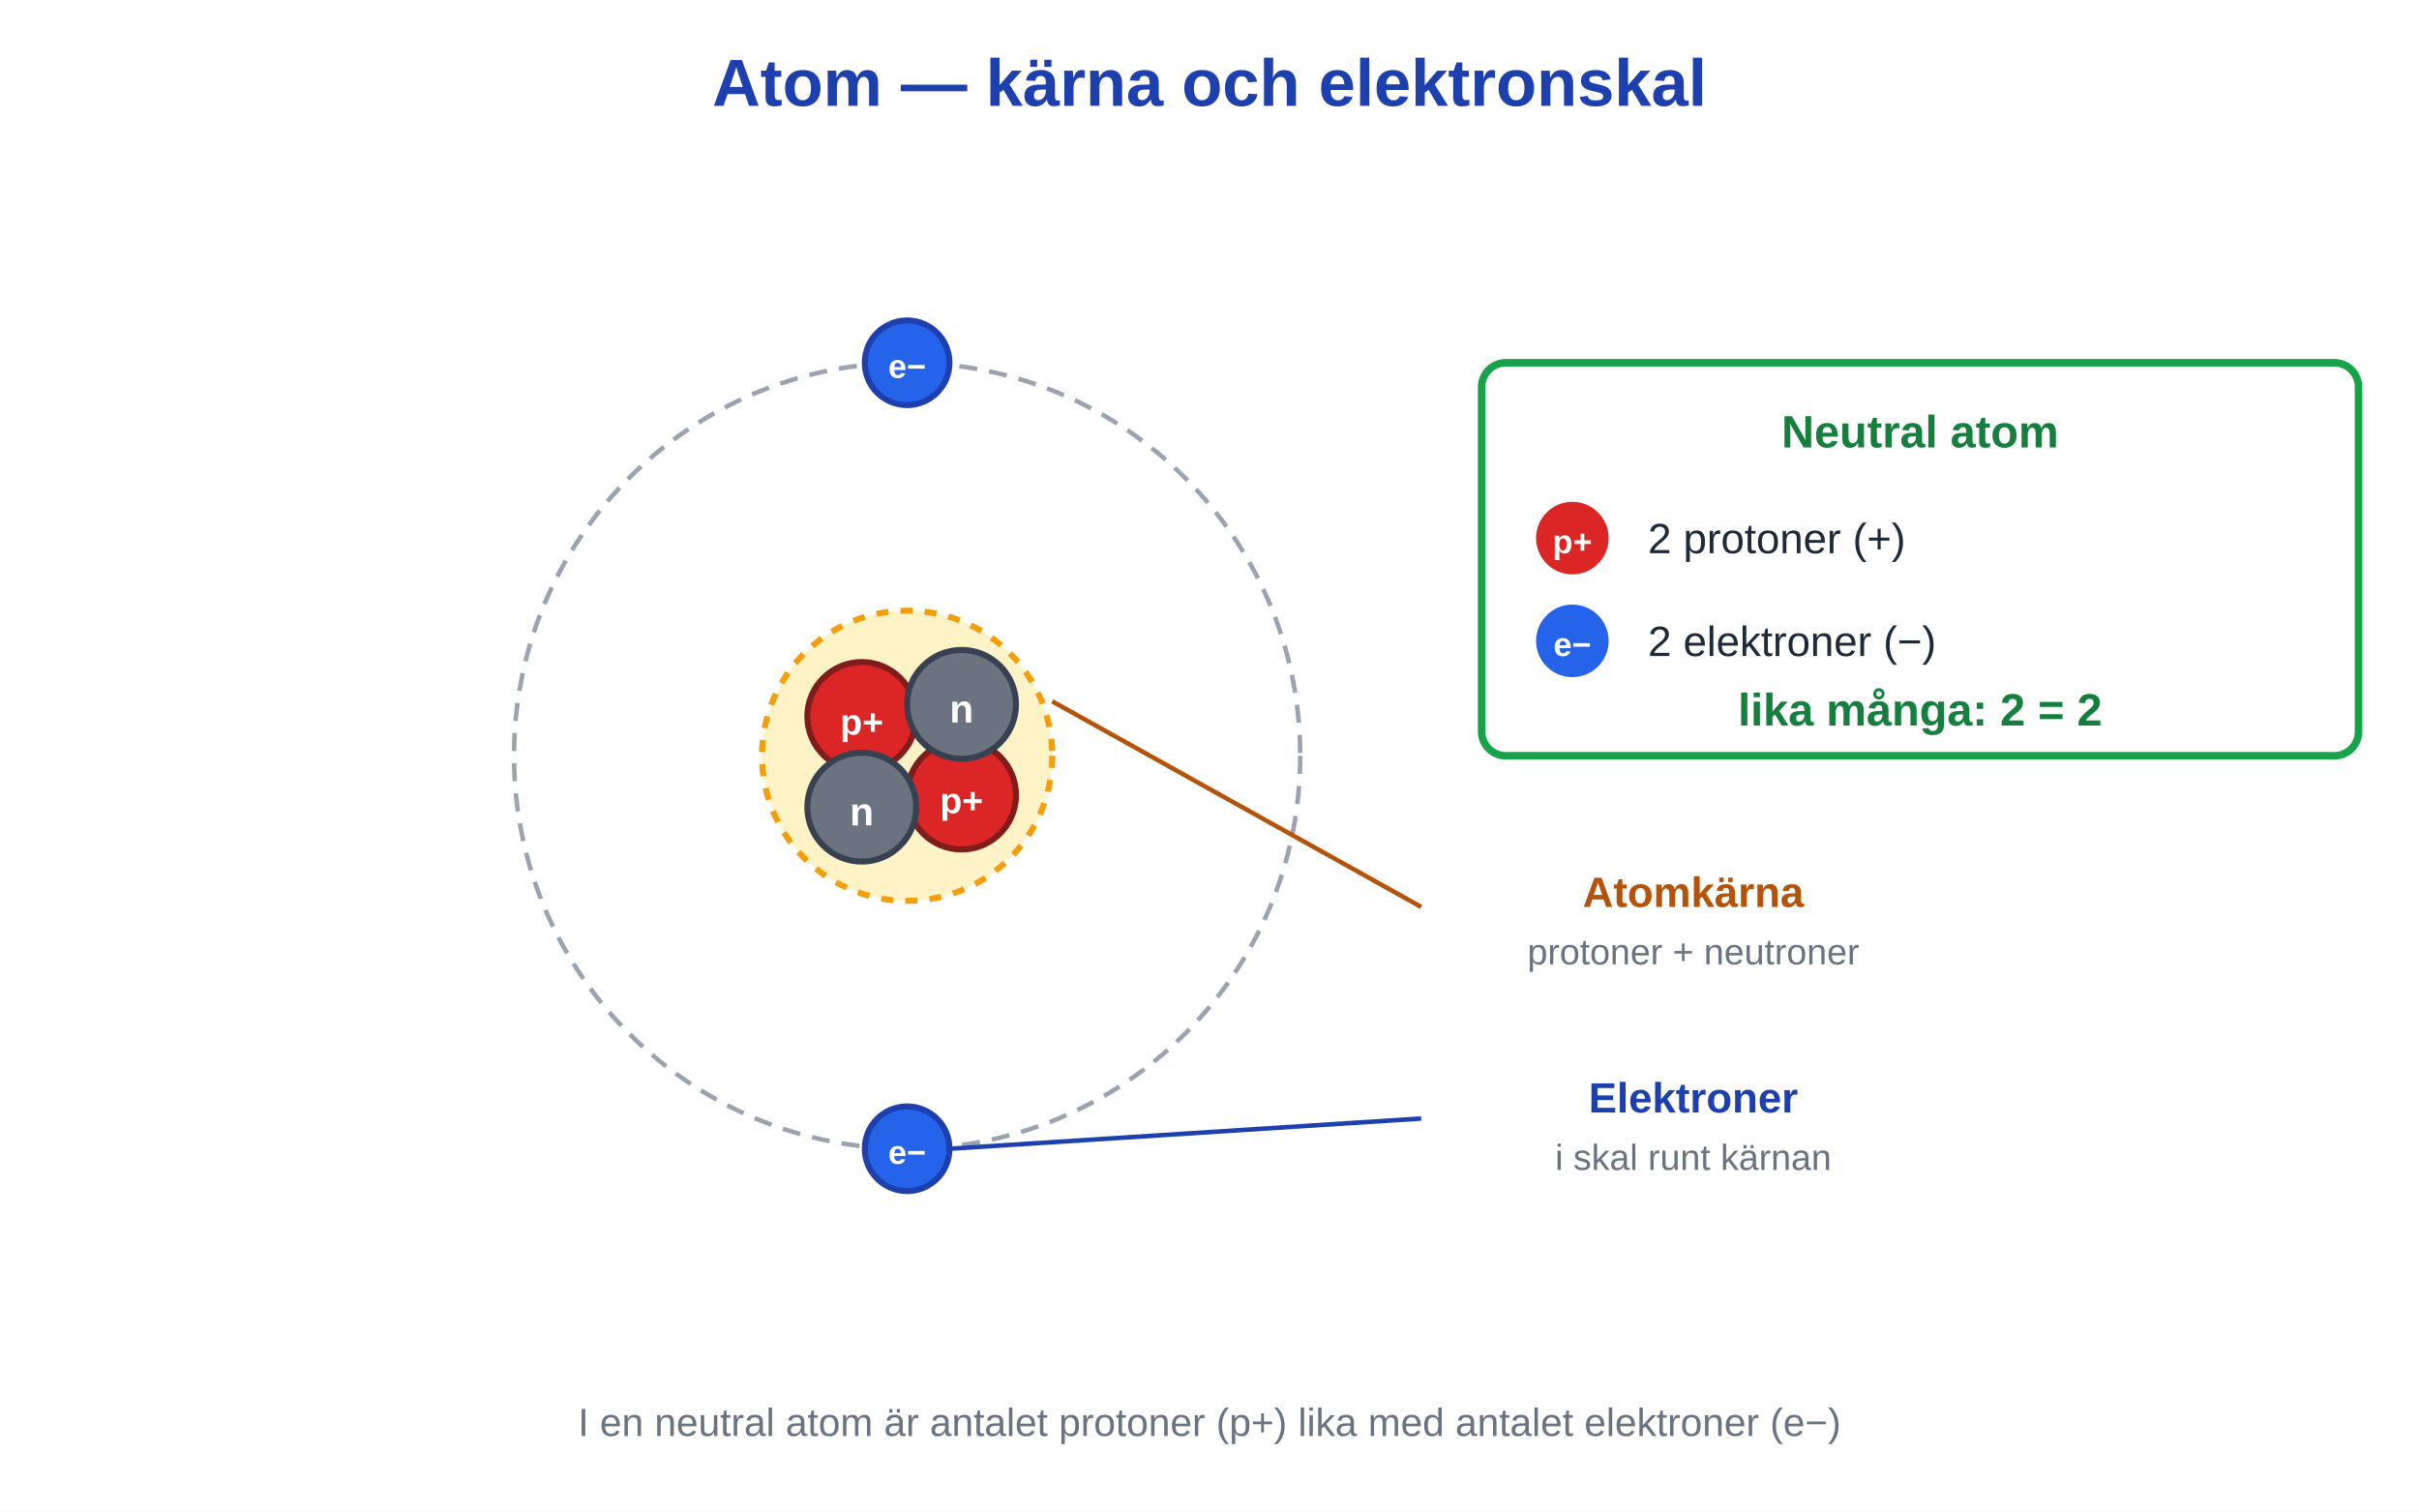
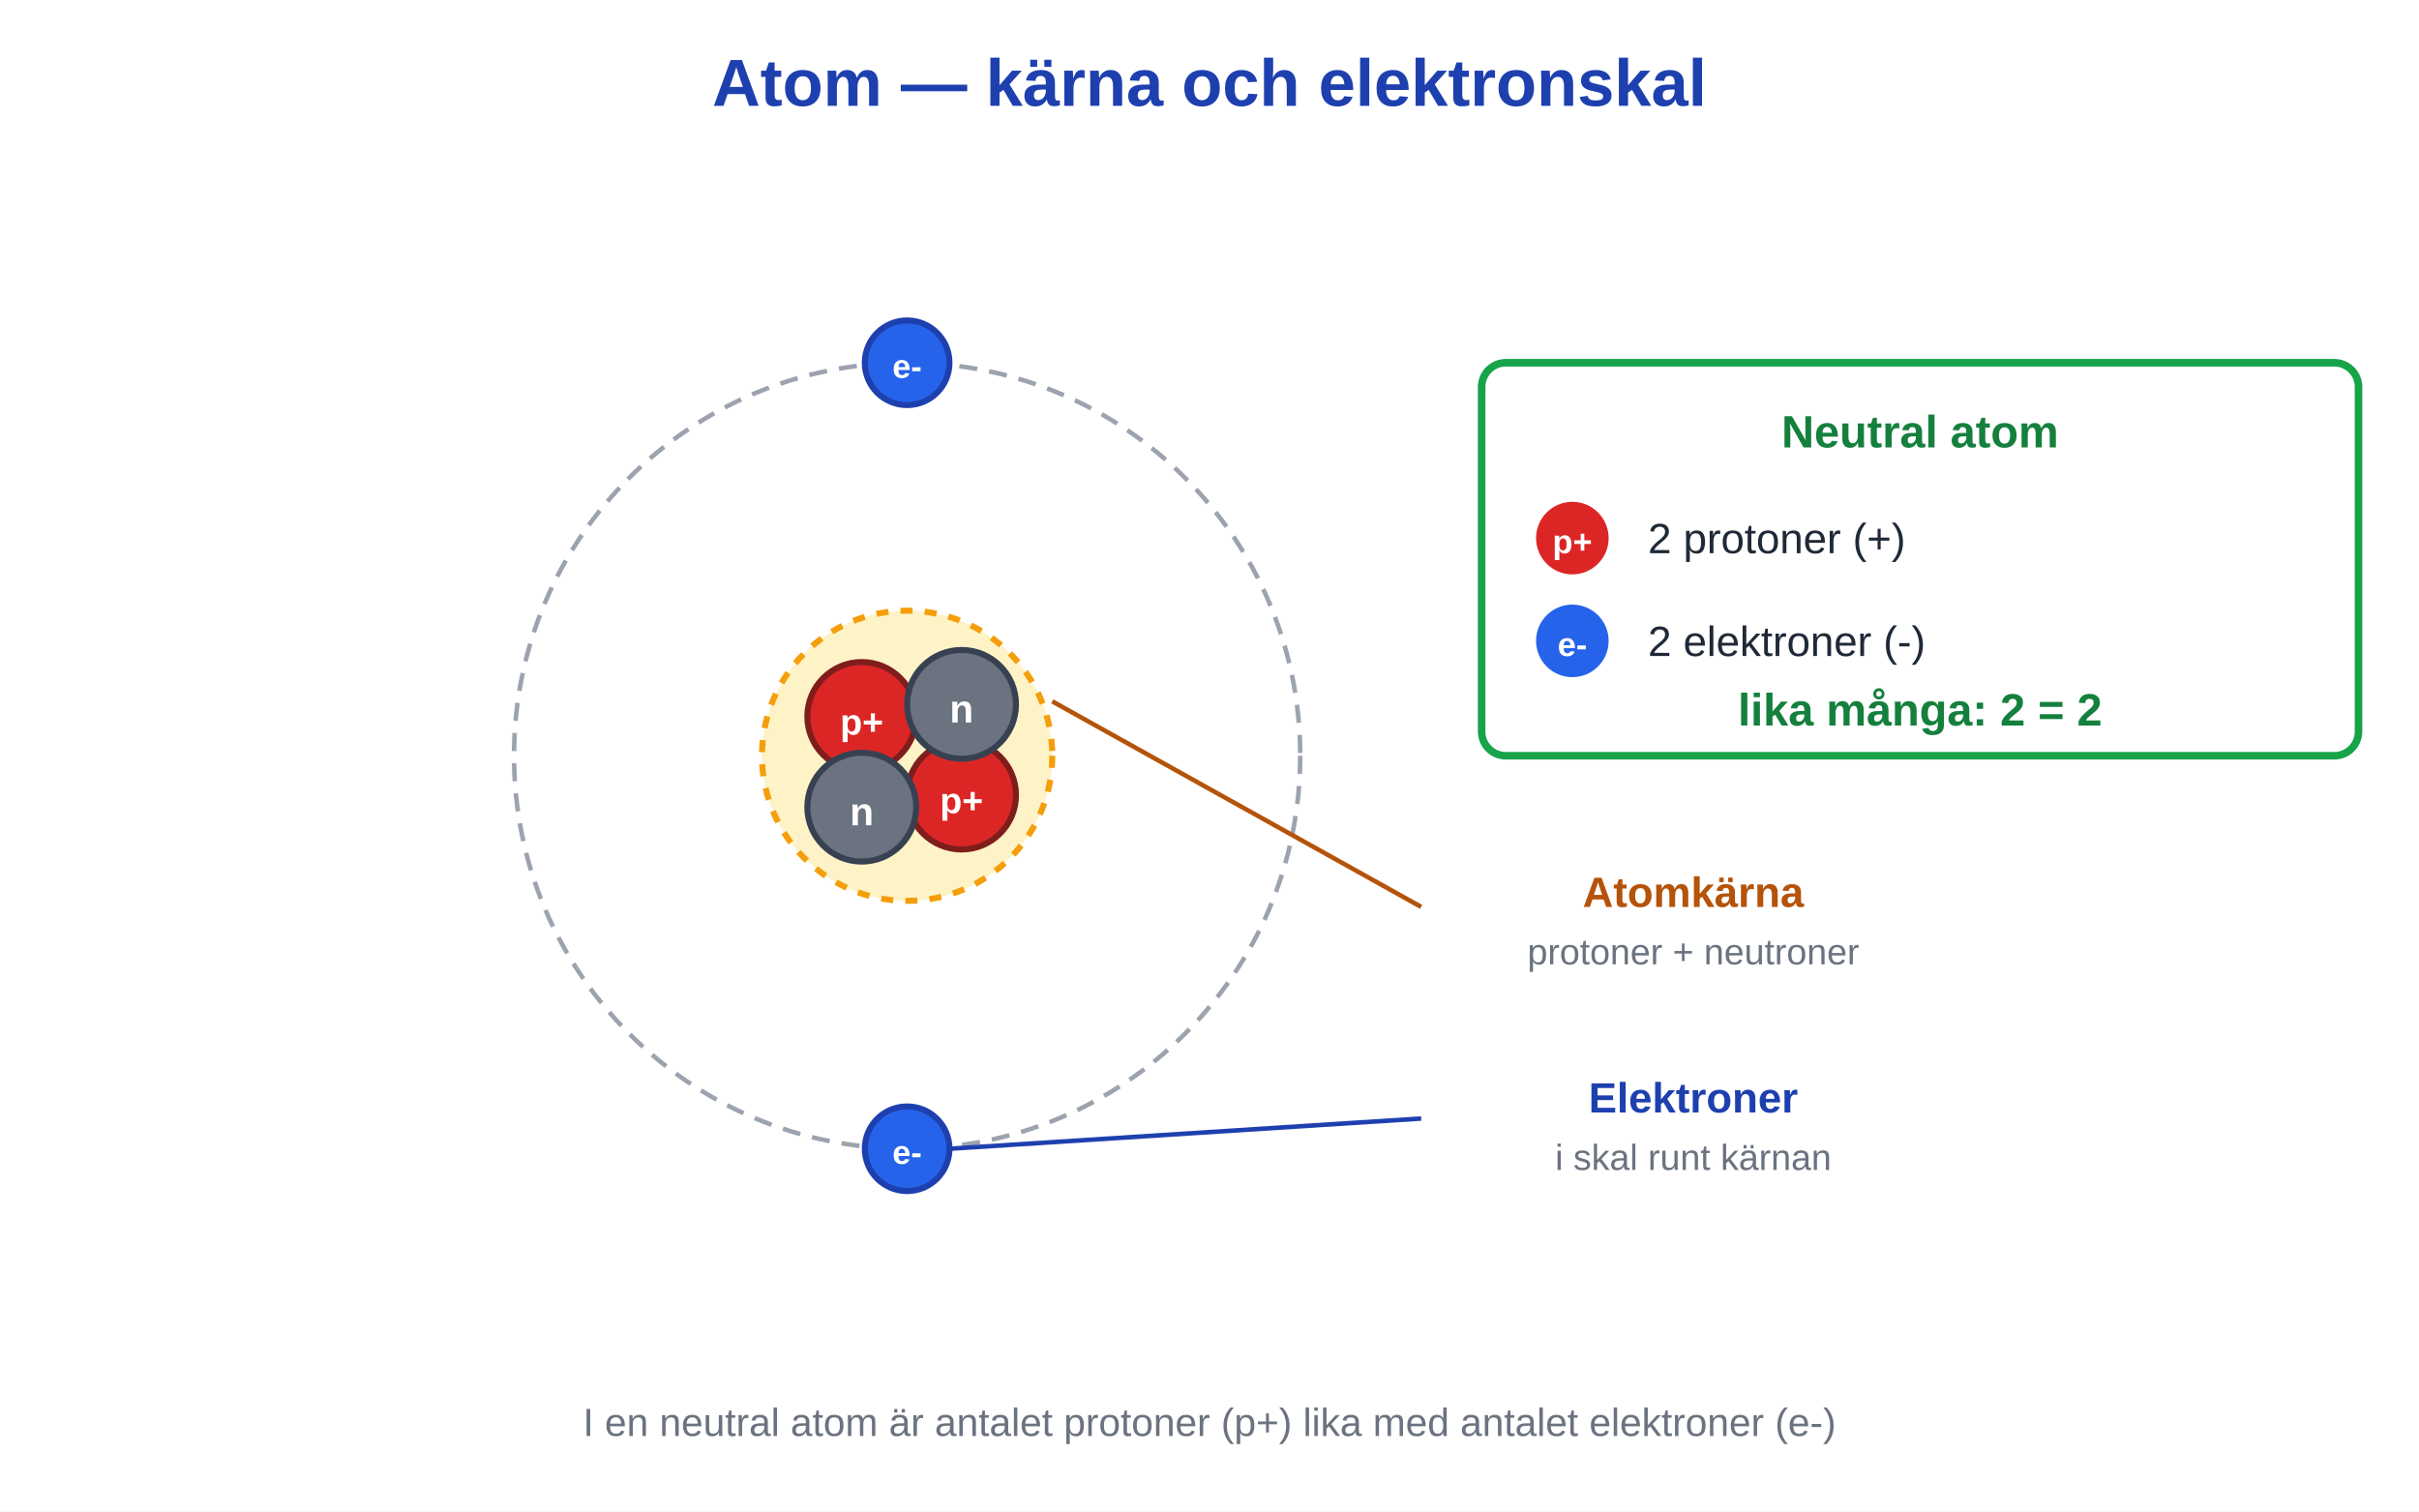
<svg xmlns="http://www.w3.org/2000/svg" viewBox="0 0 800 500" width="800" height="500">
  <rect width="800" height="500" fill="white" />
  <text x="400" y="35" font-family="Arial,sans-serif" font-size="22" fill="#1e40af" text-anchor="middle" font-weight="bold">Atom — kärna och elektronskal</text>
  <circle cx="300" cy="250" r="130" fill="none" stroke="#9ca3af" stroke-width="1.5" stroke-dasharray="6,4" />
  <circle cx="300" cy="250" r="48" fill="#fef3c7" stroke="#f59e0b" stroke-width="2" stroke-dasharray="4,4" />
  <circle cx="285" cy="237" r="18" fill="#dc2626" stroke="#7f1d1d" stroke-width="2" />
  <text x="285" y="243" font-family="Arial,sans-serif" font-size="12" fill="white" text-anchor="middle" font-weight="bold">p+</text>
  <circle cx="318" cy="263" r="18" fill="#dc2626" stroke="#7f1d1d" stroke-width="2" />
  <text x="318" y="269" font-family="Arial,sans-serif" font-size="12" fill="white" text-anchor="middle" font-weight="bold">p+</text>
  <circle cx="285" cy="267" r="18" fill="#6b7280" stroke="#374151" stroke-width="2" />
  <text x="285" y="273" font-family="Arial,sans-serif" font-size="13" fill="white" text-anchor="middle" font-weight="bold">n</text>
  <circle cx="318" cy="233" r="18" fill="#6b7280" stroke="#374151" stroke-width="2" />
  <text x="318" y="239" font-family="Arial,sans-serif" font-size="13" fill="white" text-anchor="middle" font-weight="bold">n</text>
  <circle cx="300" cy="120" r="14" fill="#2563eb" stroke="#1e40af" stroke-width="2" />
-   <text x="300" y="125" font-family="Arial,sans-serif" font-size="11" fill="white" text-anchor="middle" font-weight="bold">e−</text>
+   <text x="300" y="125" font-family="Arial,sans-serif" font-size="11" fill="white" text-anchor="middle" font-weight="bold">e-</text>
  <circle cx="300" cy="380" r="14" fill="#2563eb" stroke="#1e40af" stroke-width="2" />
-   <text x="300" y="385" font-family="Arial,sans-serif" font-size="11" fill="white" text-anchor="middle" font-weight="bold">e−</text>
+   <text x="300" y="385" font-family="Arial,sans-serif" font-size="11" fill="white" text-anchor="middle" font-weight="bold">e-</text>
  <rect x="490" y="120" width="290" height="130" rx="8" fill="white" stroke="#16a34a" stroke-width="2.5" />
  <text x="635" y="148" font-family="Arial,sans-serif" font-size="15" fill="#15803d" text-anchor="middle" font-weight="bold">Neutral atom</text>
  <circle cx="520" cy="178" r="12" fill="#dc2626" />
  <text x="520" y="183" font-family="Arial,sans-serif" font-size="11" fill="white" text-anchor="middle" font-weight="bold">p+</text>
  <text x="545" y="183" font-family="Arial,sans-serif" font-size="14" fill="#1f2937" text-anchor="start">2 protoner (+)</text>
  <circle cx="520" cy="212" r="12" fill="#2563eb" />
-   <text x="520" y="217" font-family="Arial,sans-serif" font-size="11" fill="white" text-anchor="middle" font-weight="bold">e−</text>
-   <text x="545" y="217" font-family="Arial,sans-serif" font-size="14" fill="#1f2937" text-anchor="start">2 elektroner (−)</text>
+   <text x="520" y="217" font-family="Arial,sans-serif" font-size="11" fill="white" text-anchor="middle" font-weight="bold">e-</text>
+   <text x="545" y="217" font-family="Arial,sans-serif" font-size="14" fill="#1f2937" text-anchor="start">2 elektroner (-)</text>
  <text x="635" y="240" font-family="Arial,sans-serif" font-size="15" fill="#15803d" text-anchor="middle" font-weight="bold">lika många: 2 = 2</text>
  <line x1="348" y1="232" x2="470" y2="300" stroke="#b45309" stroke-width="1.5" />
  <text x="560" y="300" font-family="Arial,sans-serif" font-size="14" fill="#b45309" text-anchor="middle" font-weight="bold">Atomkärna</text>
  <text x="560" y="319" font-family="Arial,sans-serif" font-size="12" fill="#6b7280" text-anchor="middle">protoner + neutroner</text>
  <line x1="314" y1="380" x2="470" y2="370" stroke="#1e40af" stroke-width="1.5" />
  <text x="560" y="368" font-family="Arial,sans-serif" font-size="14" fill="#1e40af" text-anchor="middle" font-weight="bold">Elektroner</text>
  <text x="560" y="387" font-family="Arial,sans-serif" font-size="12" fill="#6b7280" text-anchor="middle">i skal runt kärnan</text>
-   <text x="400" y="475" font-family="Arial,sans-serif" font-size="13" fill="#6b7280" text-anchor="middle">I en neutral atom är antalet protoner (p+) lika med antalet elektroner (e−)</text>
+   <text x="400" y="475" font-family="Arial,sans-serif" font-size="13" fill="#6b7280" text-anchor="middle">I en neutral atom är antalet protoner (p+) lika med antalet elektroner (e-)</text>
</svg>
